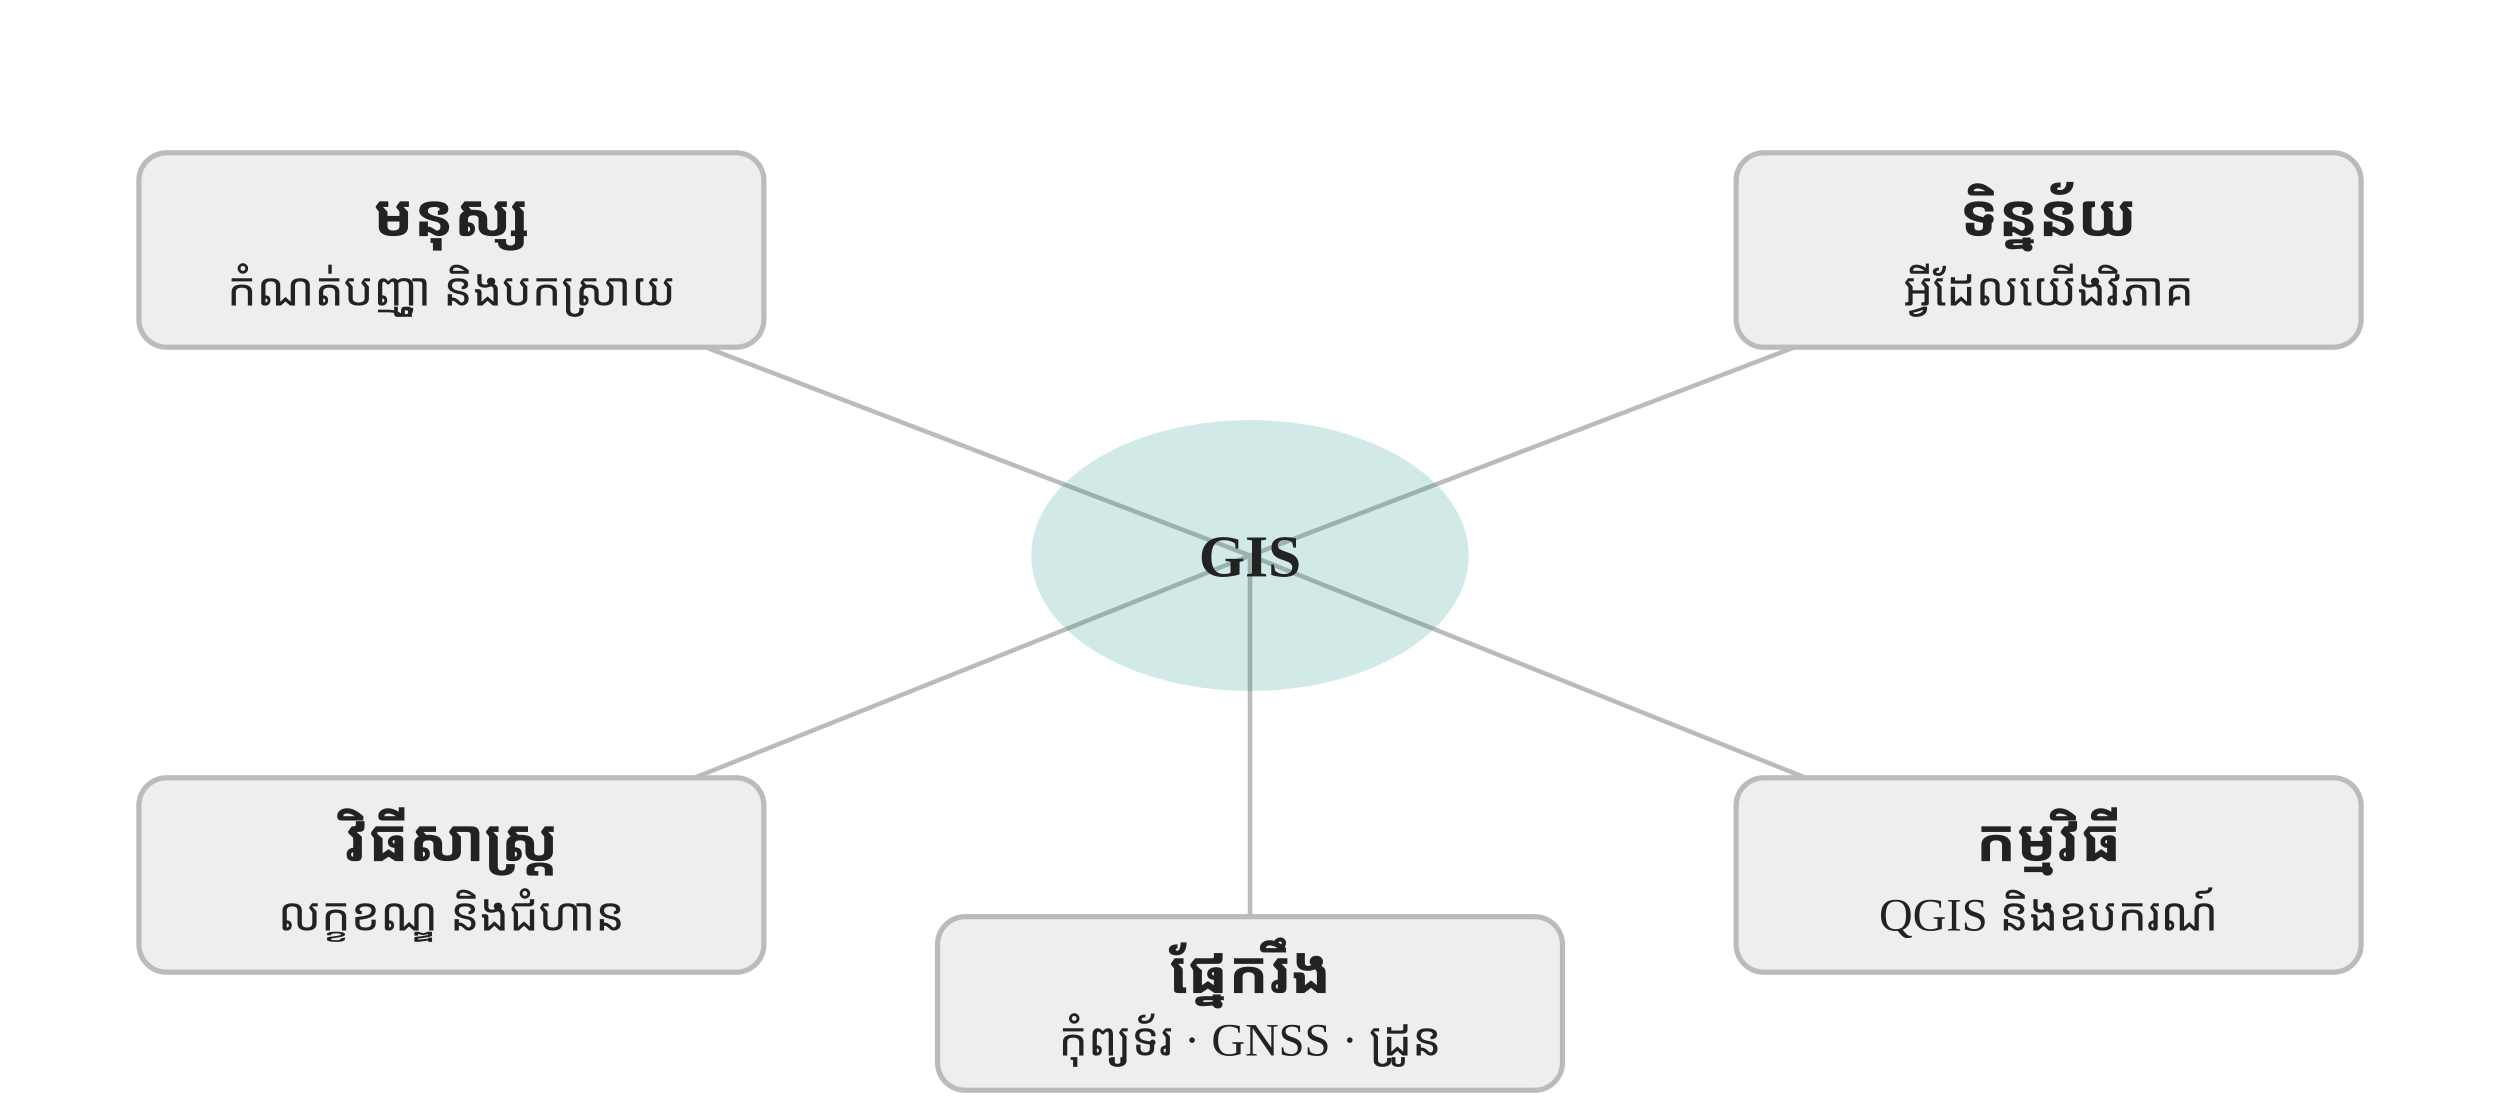
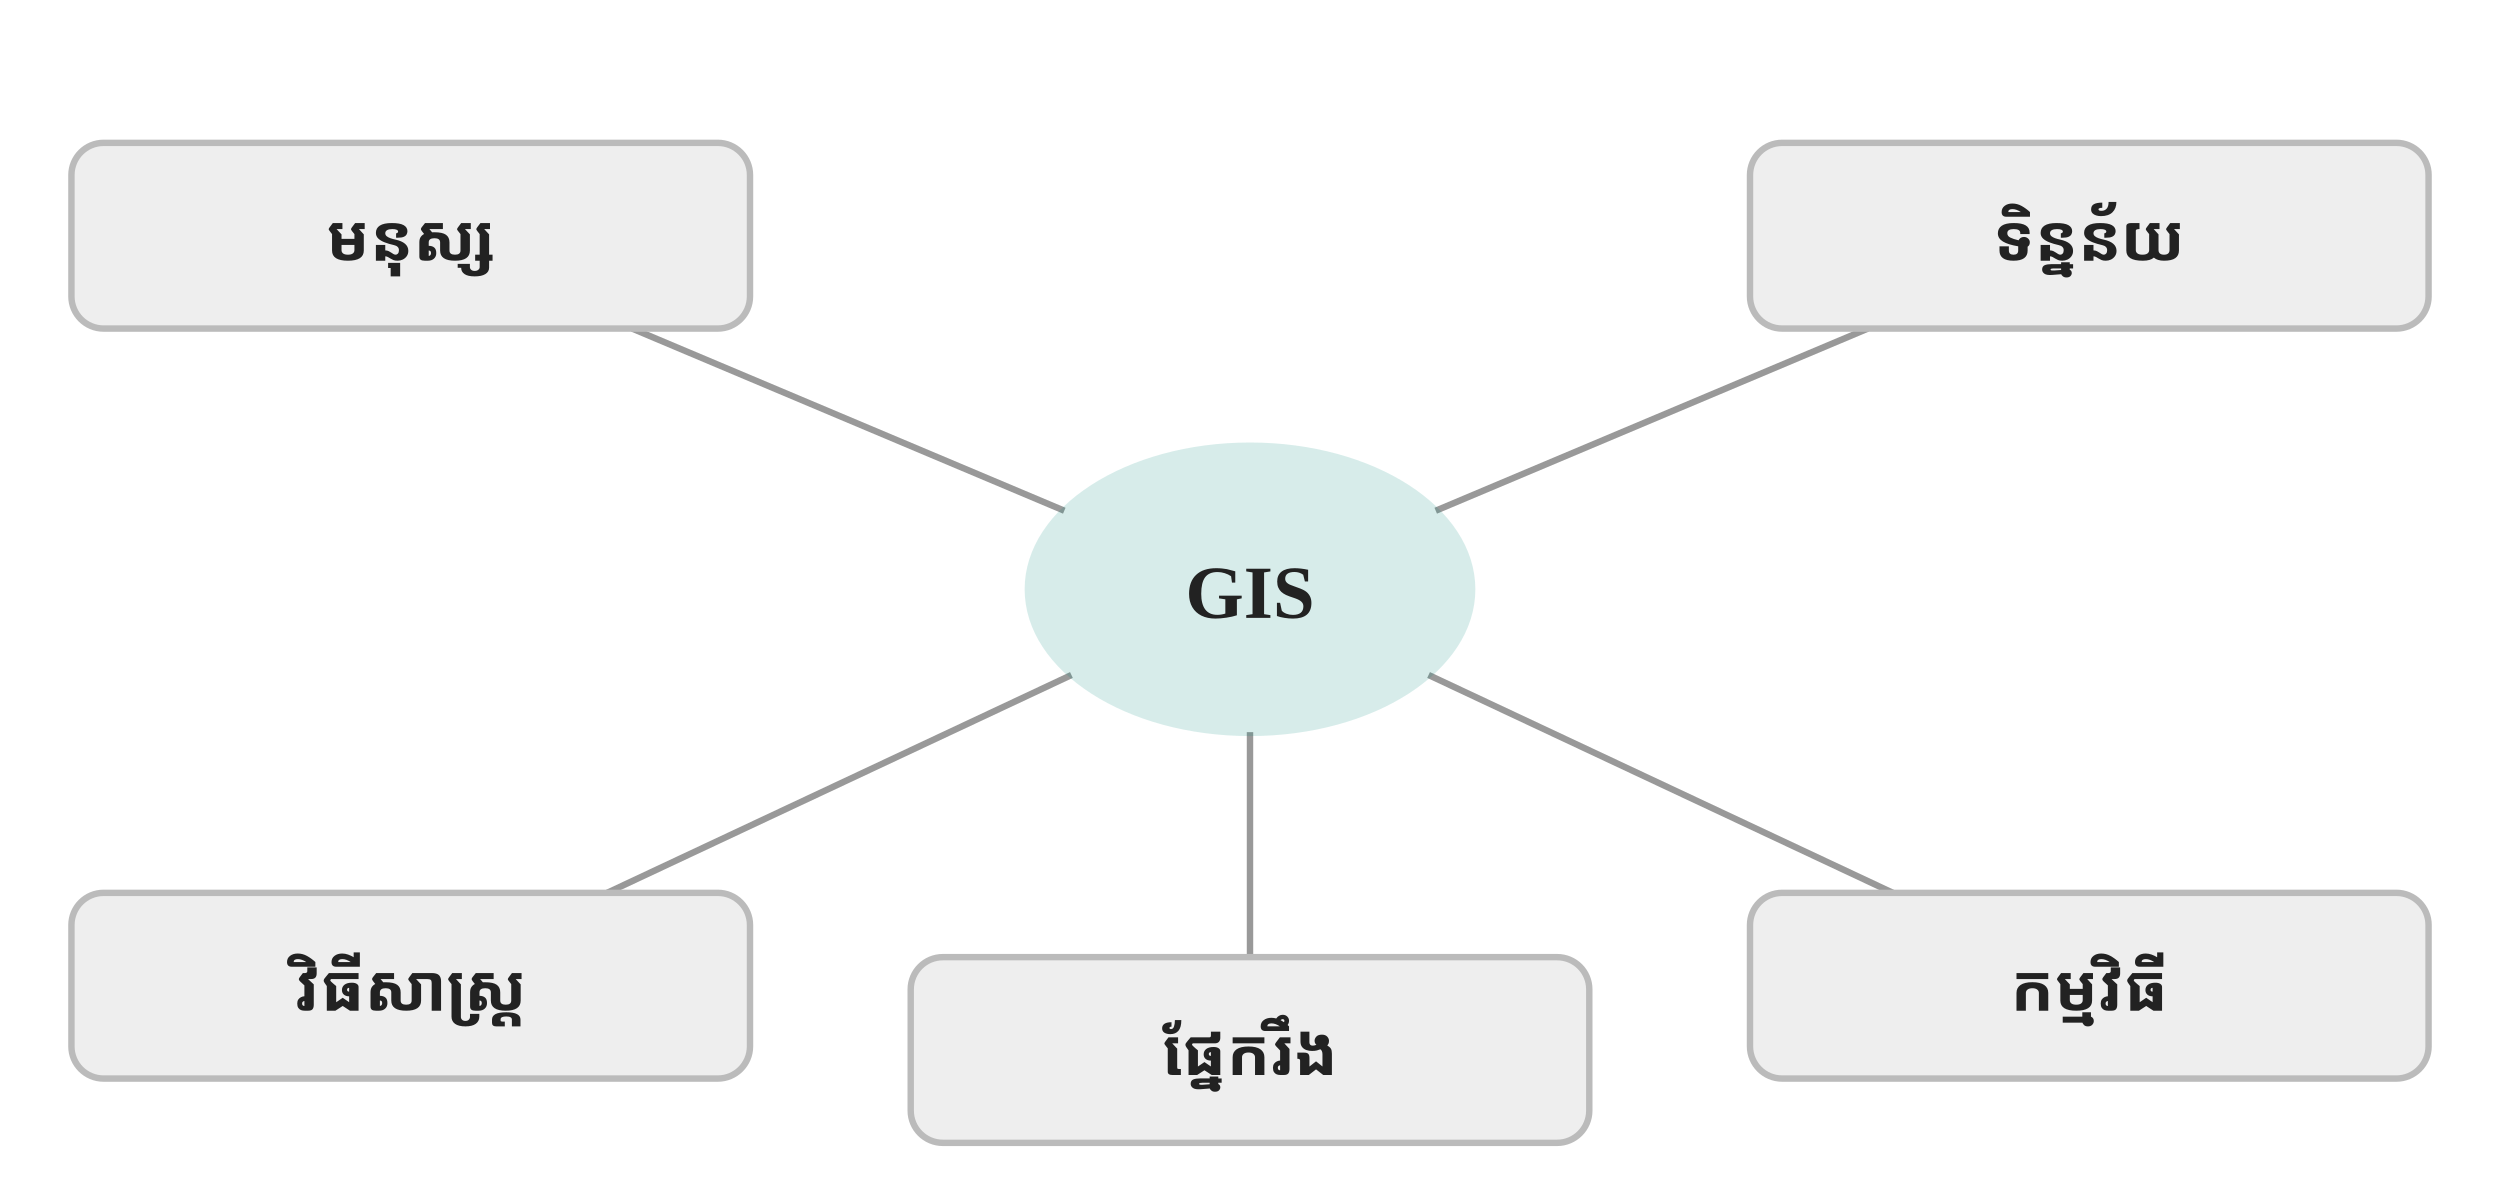
- <svg xmlns="http://www.w3.org/2000/svg" viewBox="0 0 720 320" role="img" class="km-fig">
-   <style>.km-fig{width:100%;height:auto}.km-fig text{font-family:var(--km-read-stack,'Siemreap',sans-serif);fill:var(--md-default-fg-color,#222);text-anchor:middle}.km-c{font-family:var(--km-emph-stack,'Battambang',sans-serif);font-size:17.1px;font-weight:700}.km-n{font-size:13.4px}.km-node{fill:var(--md-default-fg-color--lightest,#eee);stroke:var(--md-default-fg-color--lighter,#bbb);stroke-width:1.5}.km-core{fill:var(--md-primary-fg-color,#00897b);opacity:.18;stroke:var(--md-primary-fg-color,#00897b);stroke-width:2}.km-sp{stroke:var(--md-default-fg-color--lighter,#bbb);stroke-width:1.3}</style>
-   <line class="km-sp" x1="360" y1="160" x2="130" y2="72" />
-   <line class="km-sp" x1="360" y1="160" x2="590" y2="72" />
-   <line class="km-sp" x1="360" y1="160" x2="130" y2="252" />
-   <line class="km-sp" x1="360" y1="160" x2="590" y2="252" />
-   <line class="km-sp" x1="360" y1="160" x2="360" y2="272" />
-   <ellipse class="km-core" cx="360" cy="160" rx="62" ry="38" />
-   <text class="km-c" x="360" y="166">GIS</text>
-   <rect class="km-node" x="40" y="44" width="180" height="56" rx="8" />
-   <text class="km-c" x="130" y="68">មនុស្ស</text>
-   <text class="km-n" x="130" y="88">កំណត់បញ្ហា និងបកស្រាយ</text>
-   <rect class="km-node" x="500" y="44" width="180" height="56" rx="8" />
-   <text class="km-c" x="590" y="68">ទិន្នន័យ</text>
-   <text class="km-n" x="590" y="88">អ្វីដែលយើងវិភាគ</text>
-   <rect class="km-node" x="40" y="224" width="180" height="56" rx="8" />
-   <text class="km-c" x="130" y="248">វិធីសាស្ត្រ</text>
-   <text class="km-n" x="130" y="268">លក្ខខណ្ឌ និងជំហាន</text>
-   <rect class="km-node" x="500" y="224" width="180" height="56" rx="8" />
-   <text class="km-c" x="590" y="248">កម្មវិធី</text>
-   <text class="km-n" x="590" y="268">QGIS និងឧបករណ៍</text>
-   <rect class="km-node" x="270" y="264" width="180" height="50" rx="8" />
-   <text class="km-c" x="360" y="286">ផ្នែករឹង</text>
-   <text class="km-n" x="360" y="304">កុំព្យូទ័រ · GNSS · ដ្រូន</text>
+ <svg xmlns="http://www.w3.org/2000/svg" viewBox="0 0 700 330" role="img" class="km-fig">
+   <style>.km-fig{width:100%;height:auto}
+ .km-fig text{font-family:var(--km-read-stack,'Siemreap',sans-serif);fill:var(--md-default-fg-color,#222)}
+ .h{font-family:var(--km-emph-stack,'Battambang',sans-serif);font-weight:700;font-size:21px}
+ .l{font-family:var(--km-emph-stack,'Battambang',sans-serif);font-weight:700;font-size:18px}
+ .m{font-size:16px}
+ .c{text-anchor:middle}
+ .box{fill:var(--md-default-fg-color--lightest,#eee);stroke:var(--md-default-fg-color--lighter,#bbb);stroke-width:1.8}
+ .frame{fill:none;stroke:var(--md-default-fg-color--lighter,#bbb);stroke-width:1.8}
+ .hi{fill:var(--md-primary-fg-color,#00897b);opacity:.16;stroke:var(--md-primary-fg-color,#00897b);stroke-width:2.2}
+ .con{stroke:var(--md-default-fg-color--light,#999);stroke-width:1.8}
+ .ar{stroke:var(--md-primary-fg-color,#00897b);stroke-width:2.4;fill:none;marker-end:url(#a)}
+ .fb{stroke:#c0392b;stroke-width:2;fill:none;stroke-dasharray:7 5;marker-end:url(#r)}</style>
+   <defs>
+     <marker id="a" viewBox="0 0 10 10" refX="9" refY="5" markerWidth="6" markerHeight="6" orient="auto">
+       <path d="M0 0 L10 5 L0 10 z" fill="var(--md-primary-fg-color,#00897b)" />
+     </marker>
+     <marker id="r" viewBox="0 0 10 10" refX="9" refY="5" markerWidth="6" markerHeight="6" orient="auto">
+       <path d="M0 0 L10 5 L0 10 z" fill="#c0392b" />
+     </marker>
+   </defs>
+   <line class="con" x1="298" y1="143" x2="177" y2="92" />
+   <line class="con" x1="402" y1="143" x2="523" y2="92" />
+   <line class="con" x1="300" y1="189" x2="170" y2="250" />
+   <line class="con" x1="400" y1="189" x2="530" y2="250" />
+   <line class="con" x1="350" y1="205" x2="350" y2="268" />
+   <rect class="box" x="20" y="40" width="190" height="52" rx="9" />
+   <text class="l c" x="115.0" y="73.0">មនុស្ស</text>
+   <rect class="box" x="490" y="40" width="190" height="52" rx="9" />
+   <text class="l c" x="585.0" y="73.0">ទិន្នន័យ</text>
+   <rect class="box" x="20" y="250" width="190" height="52" rx="9" />
+   <text class="l c" x="115.0" y="283.0">វិធីសាស្ត្រ</text>
+   <rect class="box" x="490" y="250" width="190" height="52" rx="9" />
+   <text class="l c" x="585.0" y="283.0">កម្មវិធី</text>
+   <rect class="box" x="255" y="268" width="190" height="52" rx="9" />
+   <text class="l c" x="350.0" y="301.0">ផ្នែករឹង</text>
+   <ellipse class="hi" cx="350" cy="165" rx="62" ry="40" />
+   <text class="h c" x="350" y="173">GIS</text>
</svg>
